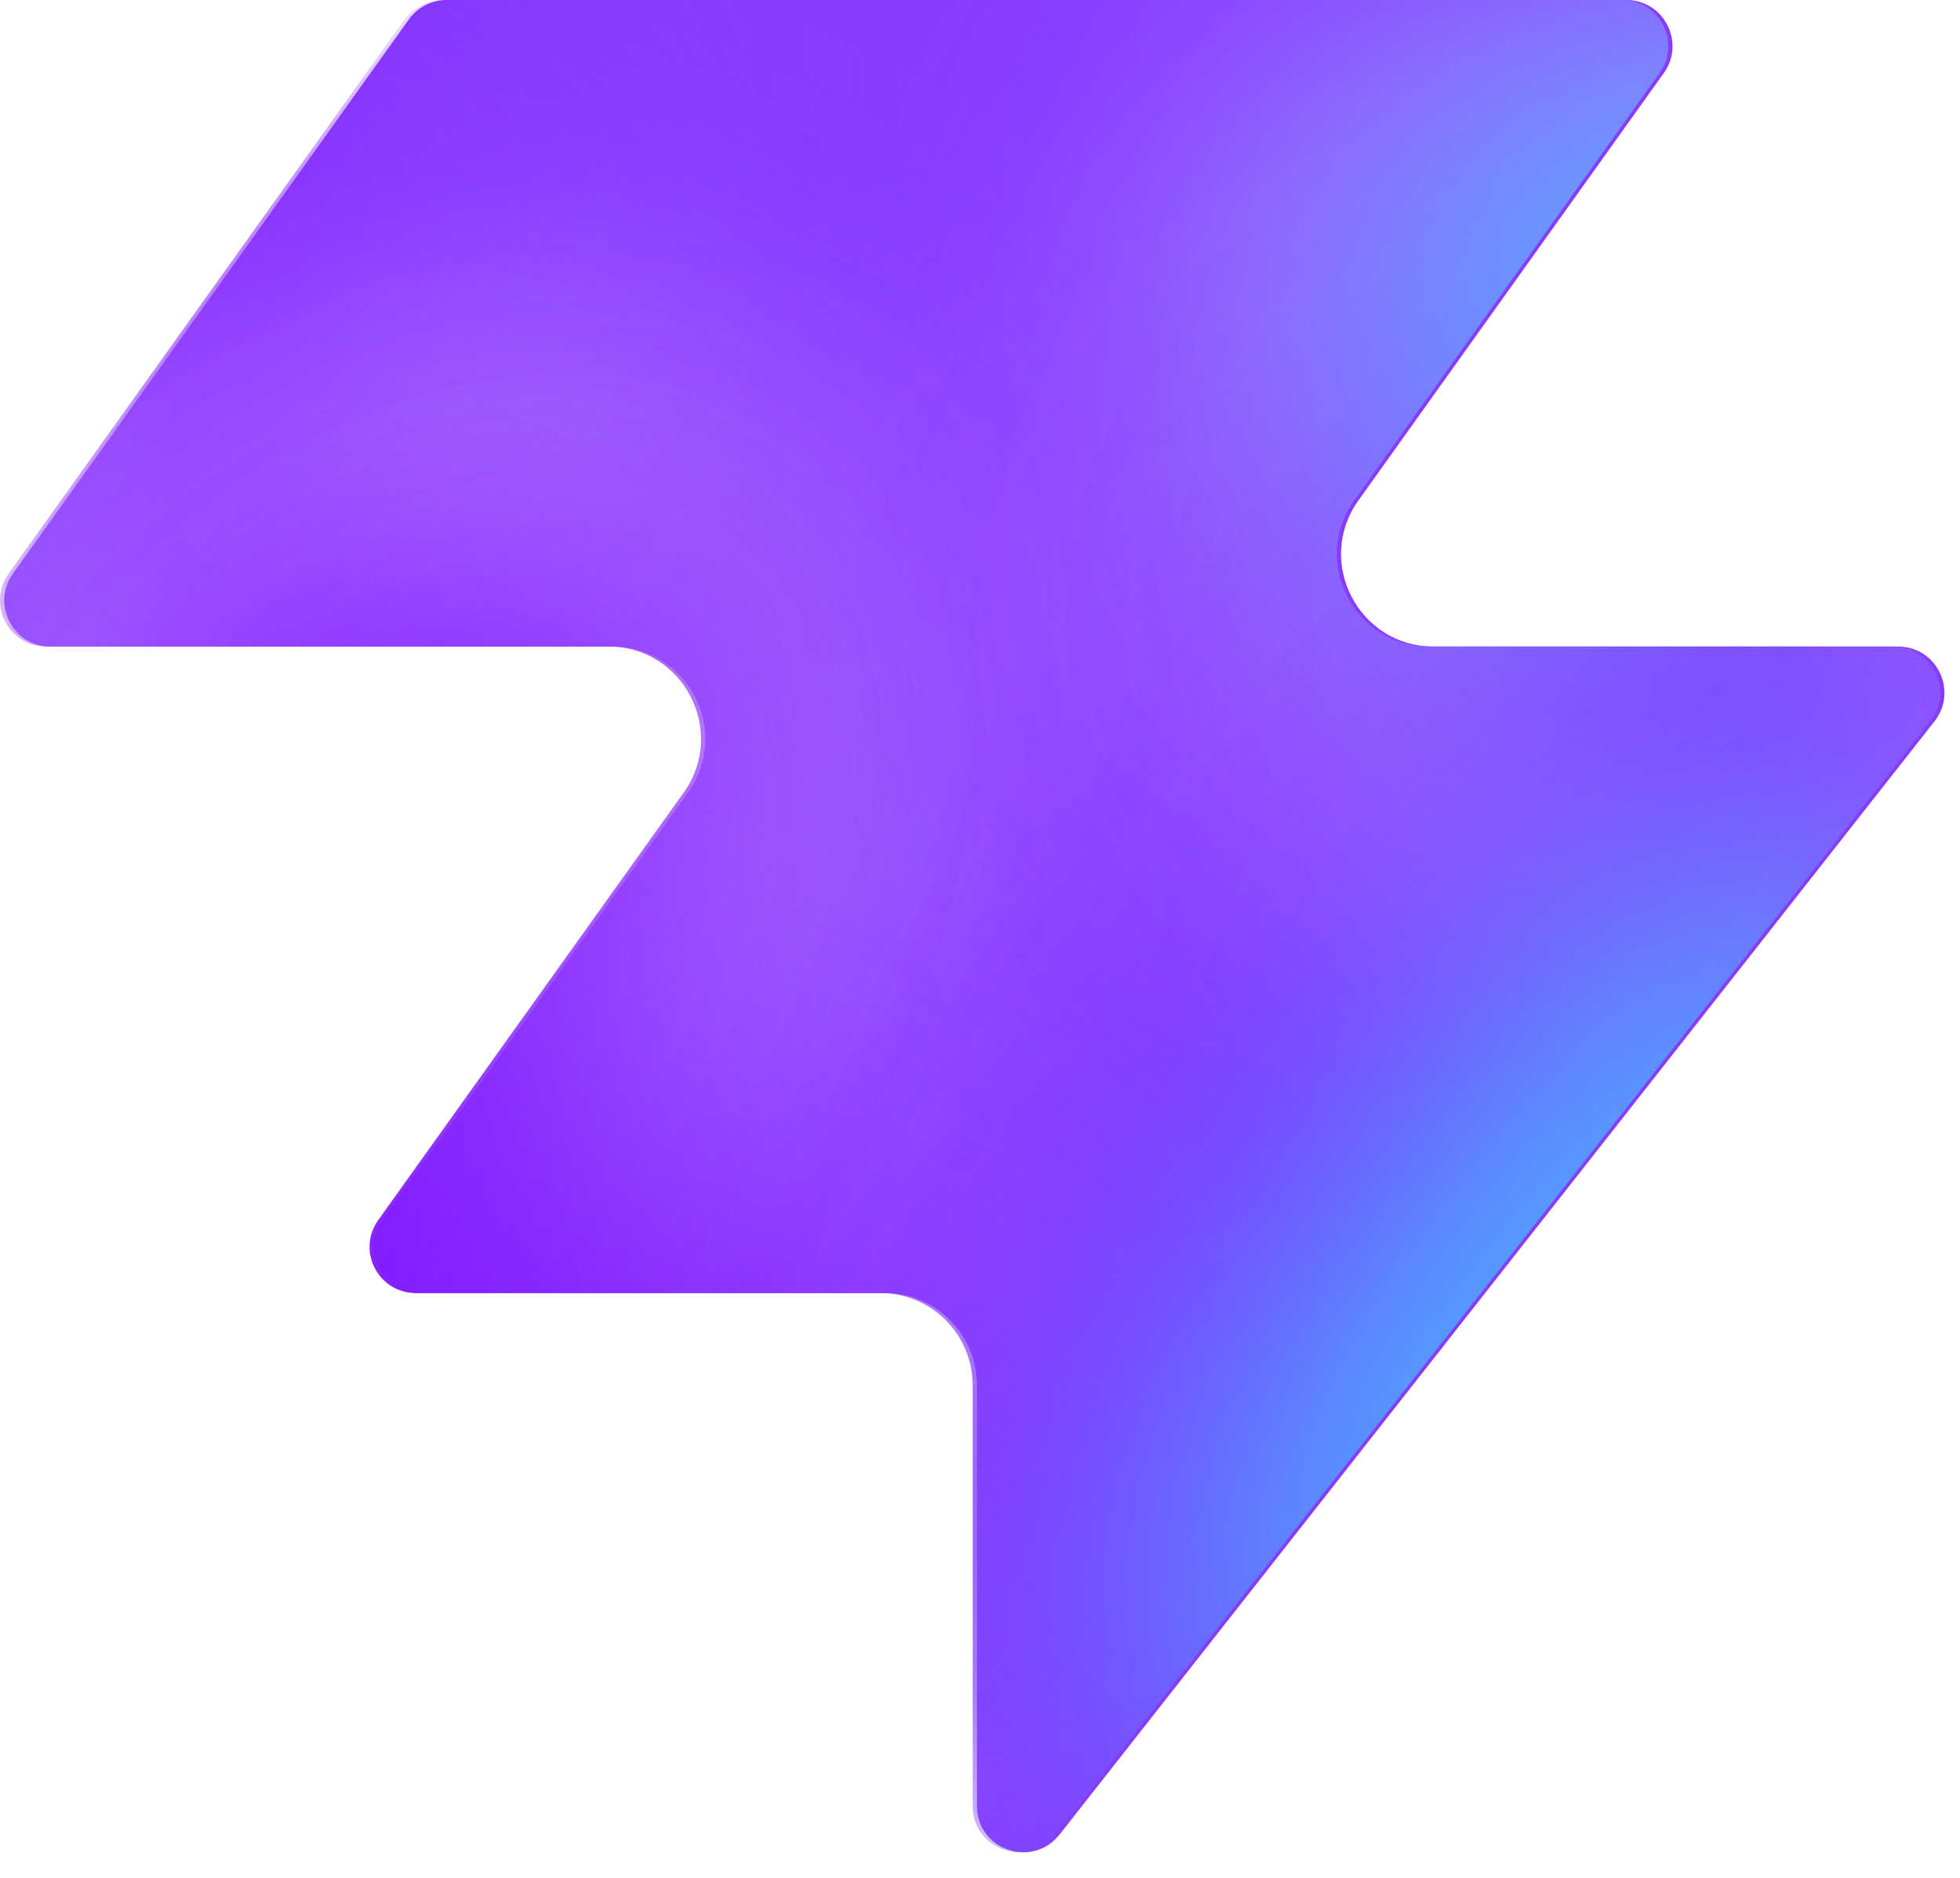
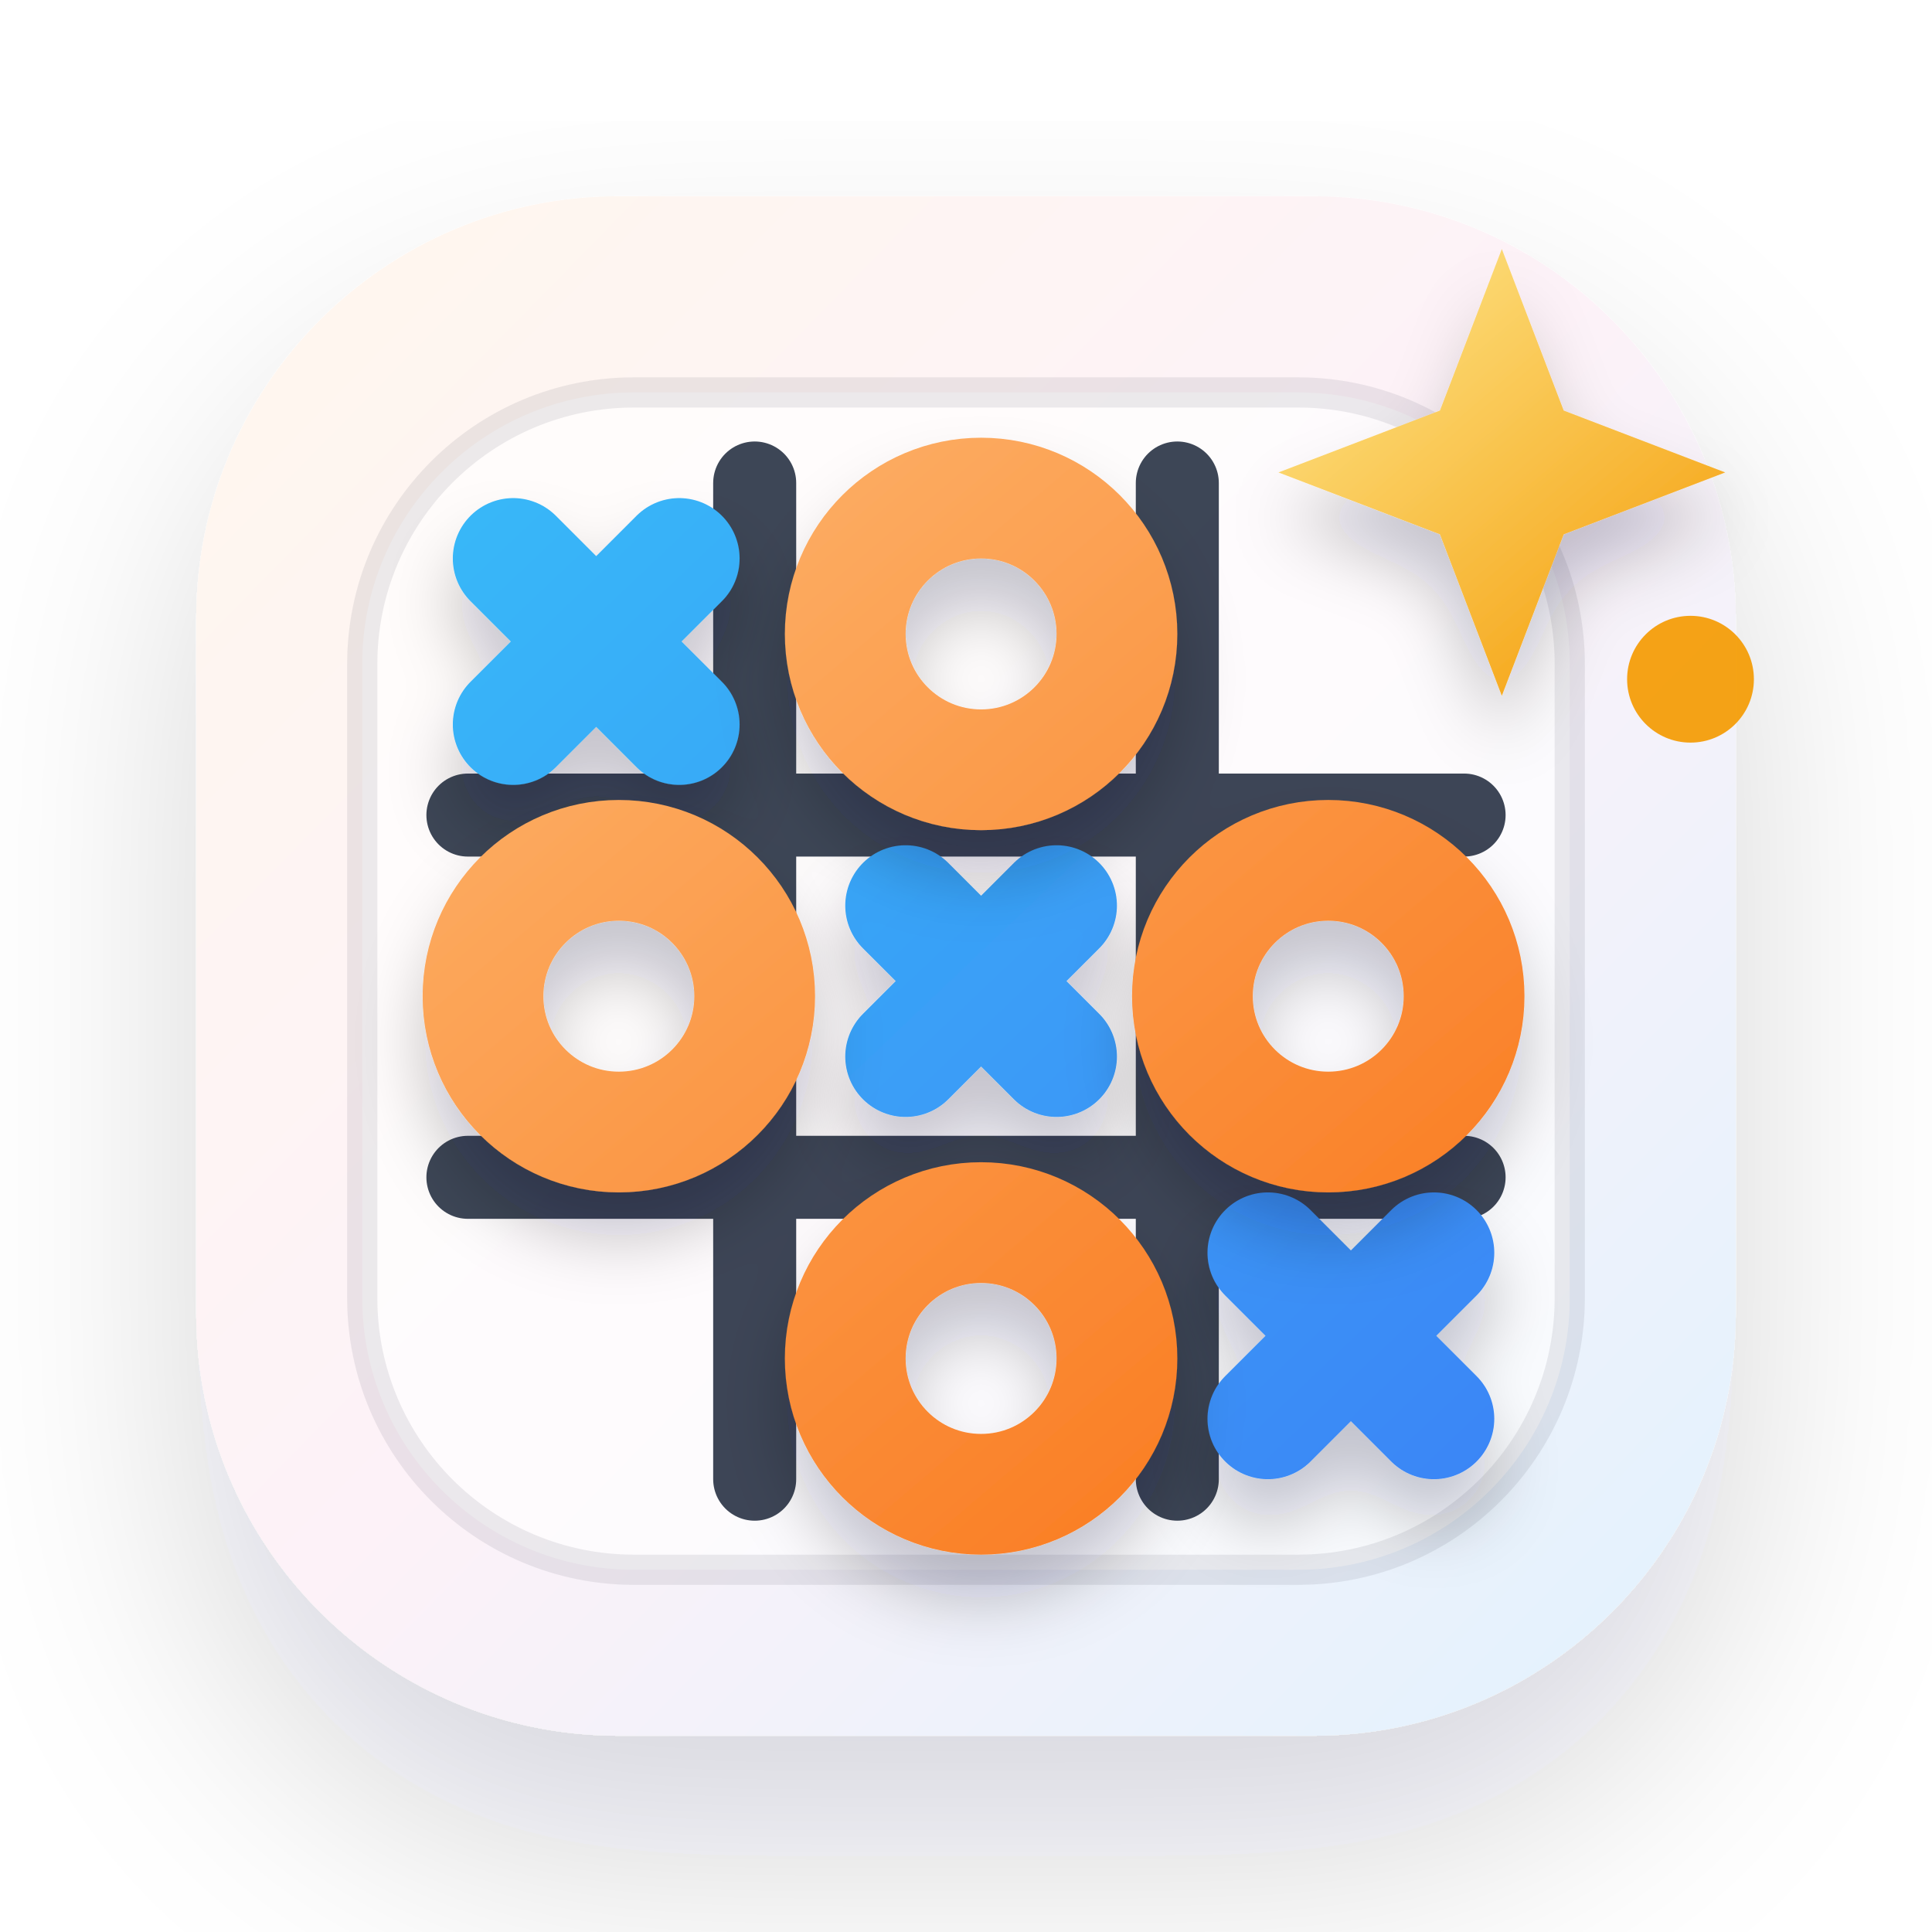
- <svg xmlns="http://www.w3.org/2000/svg" width="48" height="46" fill="none" viewBox="0 0 48 46">
-   <path fill="#863bff" d="M25.946 44.938c-.664.845-2.021.375-2.021-.698V33.937a2.26 2.26 0 0 0-2.262-2.262H10.287c-.92 0-1.456-1.04-.92-1.788l7.48-10.471c1.07-1.497 0-3.578-1.842-3.578H1.237c-.92 0-1.456-1.04-.92-1.788L10.013.474c.214-.297.556-.474.92-.474h28.894c.92 0 1.456 1.04.92 1.788l-7.48 10.471c-1.07 1.498 0 3.579 1.842 3.579h11.377c.943 0 1.473 1.088.89 1.83L25.947 44.94z" style="fill:#863bff;fill:color(display-p3 .525 .23 1);fill-opacity:1" />
-   <mask id="a" width="48" height="46" x="0" y="0" maskUnits="userSpaceOnUse" style="mask-type:alpha">
-     <path fill="#000" d="M25.842 44.938c-.664.844-2.021.375-2.021-.698V33.937a2.26 2.26 0 0 0-2.262-2.262H10.183c-.92 0-1.456-1.04-.92-1.788l7.48-10.471c1.07-1.498 0-3.579-1.842-3.579H1.133c-.92 0-1.456-1.04-.92-1.787L9.91.473c.214-.297.556-.474.92-.474h28.894c.92 0 1.456 1.04.92 1.788l-7.48 10.471c-1.07 1.498 0 3.578 1.842 3.578h11.377c.943 0 1.473 1.088.89 1.832L25.843 44.94z" style="fill:#000;fill-opacity:1" />
-   </mask>
-   <g mask="url(#a)">
-     <g filter="url(#b)">
-       <ellipse cx="5.508" cy="14.704" fill="#ede6ff" rx="5.508" ry="14.704" style="fill:#ede6ff;fill:color(display-p3 .927 .903 1);fill-opacity:1" transform="matrix(.00324 1 1 -.00324 -4.47 31.516)" />
-     </g>
-     <g filter="url(#c)">
-       <ellipse cx="10.399" cy="29.851" fill="#ede6ff" rx="10.399" ry="29.851" style="fill:#ede6ff;fill:color(display-p3 .927 .903 1);fill-opacity:1" transform="matrix(.00324 1 1 -.00324 -39.328 7.883)" />
-     </g>
-     <g filter="url(#d)">
-       <ellipse cx="5.508" cy="30.487" fill="#7e14ff" rx="5.508" ry="30.487" style="fill:#7e14ff;fill:color(display-p3 .492 .077 1);fill-opacity:1" transform="rotate(89.814 -25.913 -14.639)scale(1 -1)" />
-     </g>
-     <g filter="url(#e)">
-       <ellipse cx="5.508" cy="30.599" fill="#7e14ff" rx="5.508" ry="30.599" style="fill:#7e14ff;fill:color(display-p3 .492 .077 1);fill-opacity:1" transform="rotate(89.814 -32.644 -3.334)scale(1 -1)" />
-     </g>
-     <g filter="url(#f)">
-       <ellipse cx="5.508" cy="30.599" fill="#7e14ff" rx="5.508" ry="30.599" style="fill:#7e14ff;fill:color(display-p3 .492 .077 1);fill-opacity:1" transform="matrix(.00324 1 1 -.00324 -34.34 30.47)" />
-     </g>
-     <g filter="url(#g)">
-       <ellipse cx="14.072" cy="22.078" fill="#ede6ff" rx="14.072" ry="22.078" style="fill:#ede6ff;fill:color(display-p3 .927 .903 1);fill-opacity:1" transform="rotate(93.35 24.506 48.493)scale(-1 1)" />
-     </g>
-     <g filter="url(#h)">
-       <ellipse cx="3.47" cy="21.501" fill="#7e14ff" rx="3.47" ry="21.501" style="fill:#7e14ff;fill:color(display-p3 .492 .077 1);fill-opacity:1" transform="rotate(89.009 28.708 47.59)scale(-1 1)" />
-     </g>
-     <g filter="url(#i)">
-       <ellipse cx="3.47" cy="21.501" fill="#7e14ff" rx="3.47" ry="21.501" style="fill:#7e14ff;fill:color(display-p3 .492 .077 1);fill-opacity:1" transform="rotate(89.009 28.708 47.59)scale(-1 1)" />
-     </g>
-     <g filter="url(#j)">
-       <ellipse cx=".387" cy="8.972" fill="#7e14ff" rx="4.407" ry="29.108" style="fill:#7e14ff;fill:color(display-p3 .492 .077 1);fill-opacity:1" transform="rotate(39.51 .387 8.972)" />
-     </g>
-     <g filter="url(#k)">
-       <ellipse cx="47.523" cy="-6.092" fill="#7e14ff" rx="4.407" ry="29.108" style="fill:#7e14ff;fill:color(display-p3 .492 .077 1);fill-opacity:1" transform="rotate(37.892 47.523 -6.092)" />
-     </g>
-     <g filter="url(#l)">
-       <ellipse cx="41.412" cy="6.333" fill="#47bfff" rx="5.971" ry="9.665" style="fill:#47bfff;fill:color(display-p3 .28 .748 1);fill-opacity:1" transform="rotate(37.892 41.412 6.333)" />
-     </g>
-     <g filter="url(#m)">
-       <ellipse cx="-1.879" cy="38.332" fill="#7e14ff" rx="4.407" ry="29.108" style="fill:#7e14ff;fill:color(display-p3 .492 .077 1);fill-opacity:1" transform="rotate(37.892 -1.88 38.332)" />
-     </g>
-     <g filter="url(#n)">
-       <ellipse cx="-1.879" cy="38.332" fill="#7e14ff" rx="4.407" ry="29.108" style="fill:#7e14ff;fill:color(display-p3 .492 .077 1);fill-opacity:1" transform="rotate(37.892 -1.88 38.332)" />
-     </g>
-     <g filter="url(#o)">
-       <ellipse cx="35.651" cy="29.907" fill="#7e14ff" rx="4.407" ry="29.108" style="fill:#7e14ff;fill:color(display-p3 .492 .077 1);fill-opacity:1" transform="rotate(37.892 35.651 29.907)" />
-     </g>
-     <g filter="url(#p)">
-       <ellipse cx="38.418" cy="32.4" fill="#47bfff" rx="5.971" ry="15.297" style="fill:#47bfff;fill:color(display-p3 .28 .748 1);fill-opacity:1" transform="rotate(37.892 38.418 32.4)" />
-     </g>
-   </g>
+ <svg xmlns="http://www.w3.org/2000/svg" viewBox="0 0 128 128" role="img" aria-labelledby="title desc">
  <defs>
-     <filter id="b" width="60.045" height="41.654" x="-19.77" y="16.149" color-interpolation-filters="sRGB" filterUnits="userSpaceOnUse">
-       <feFlood flood-opacity="0" result="BackgroundImageFix" />
-       <feBlend in="SourceGraphic" in2="BackgroundImageFix" result="shape" />
-       <feGaussianBlur result="effect1_foregroundBlur_2002_17158" stdDeviation="7.659" />
+     <linearGradient id="cardGradient" x1="12" y1="14" x2="116" y2="116" gradientUnits="userSpaceOnUse">
+       <stop offset="0" stop-color="#FFF7ED" />
+       <stop offset="0.48" stop-color="#FDF2F8" />
+       <stop offset="1" stop-color="#E0F2FE" />
+     </linearGradient>
+     <linearGradient id="xGradient" x1="26" y1="24" x2="102" y2="104" gradientUnits="userSpaceOnUse">
+       <stop offset="0" stop-color="#38BDF8" />
+       <stop offset="1" stop-color="#3B82F6" />
+     </linearGradient>
+     <linearGradient id="oGradient" x1="30" y1="24" x2="98" y2="104" gradientUnits="userSpaceOnUse">
+       <stop offset="0" stop-color="#FDBA74" />
+       <stop offset="1" stop-color="#F97316" />
+     </linearGradient>
+     <linearGradient id="starGradient" x1="91" y1="14" x2="115" y2="42" gradientUnits="userSpaceOnUse">
+       <stop offset="0" stop-color="#FDE68A" />
+       <stop offset="1" stop-color="#F59E0B" />
+     </linearGradient>
+     <filter id="softShadow" x="-25%" y="-25%" width="150%" height="150%">
+       <feDropShadow dx="0" dy="8" stdDeviation="8" flood-color="#0F172A" flood-opacity="0.16" />
    </filter>
-     <filter id="c" width="90.34" height="51.437" x="-54.613" y="-7.533" color-interpolation-filters="sRGB" filterUnits="userSpaceOnUse">
-       <feFlood flood-opacity="0" result="BackgroundImageFix" />
-       <feBlend in="SourceGraphic" in2="BackgroundImageFix" result="shape" />
-       <feGaussianBlur result="effect1_foregroundBlur_2002_17158" stdDeviation="7.659" />
-     </filter>
-     <filter id="d" width="79.355" height="29.4" x="-49.64" y="2.03" color-interpolation-filters="sRGB" filterUnits="userSpaceOnUse">
-       <feFlood flood-opacity="0" result="BackgroundImageFix" />
-       <feBlend in="SourceGraphic" in2="BackgroundImageFix" result="shape" />
-       <feGaussianBlur result="effect1_foregroundBlur_2002_17158" stdDeviation="4.596" />
-     </filter>
-     <filter id="e" width="79.579" height="29.4" x="-45.045" y="20.029" color-interpolation-filters="sRGB" filterUnits="userSpaceOnUse">
-       <feFlood flood-opacity="0" result="BackgroundImageFix" />
-       <feBlend in="SourceGraphic" in2="BackgroundImageFix" result="shape" />
-       <feGaussianBlur result="effect1_foregroundBlur_2002_17158" stdDeviation="4.596" />
-     </filter>
-     <filter id="f" width="79.579" height="29.4" x="-43.513" y="21.178" color-interpolation-filters="sRGB" filterUnits="userSpaceOnUse">
-       <feFlood flood-opacity="0" result="BackgroundImageFix" />
-       <feBlend in="SourceGraphic" in2="BackgroundImageFix" result="shape" />
-       <feGaussianBlur result="effect1_foregroundBlur_2002_17158" stdDeviation="4.596" />
-     </filter>
-     <filter id="g" width="74.749" height="58.852" x="15.756" y="-17.901" color-interpolation-filters="sRGB" filterUnits="userSpaceOnUse">
-       <feFlood flood-opacity="0" result="BackgroundImageFix" />
-       <feBlend in="SourceGraphic" in2="BackgroundImageFix" result="shape" />
-       <feGaussianBlur result="effect1_foregroundBlur_2002_17158" stdDeviation="7.659" />
-     </filter>
-     <filter id="h" width="61.377" height="25.362" x="23.548" y="2.284" color-interpolation-filters="sRGB" filterUnits="userSpaceOnUse">
-       <feFlood flood-opacity="0" result="BackgroundImageFix" />
-       <feBlend in="SourceGraphic" in2="BackgroundImageFix" result="shape" />
-       <feGaussianBlur result="effect1_foregroundBlur_2002_17158" stdDeviation="4.596" />
-     </filter>
-     <filter id="i" width="61.377" height="25.362" x="23.548" y="2.284" color-interpolation-filters="sRGB" filterUnits="userSpaceOnUse">
-       <feFlood flood-opacity="0" result="BackgroundImageFix" />
-       <feBlend in="SourceGraphic" in2="BackgroundImageFix" result="shape" />
-       <feGaussianBlur result="effect1_foregroundBlur_2002_17158" stdDeviation="4.596" />
-     </filter>
-     <filter id="j" width="56.045" height="63.649" x="-27.636" y="-22.853" color-interpolation-filters="sRGB" filterUnits="userSpaceOnUse">
-       <feFlood flood-opacity="0" result="BackgroundImageFix" />
-       <feBlend in="SourceGraphic" in2="BackgroundImageFix" result="shape" />
-       <feGaussianBlur result="effect1_foregroundBlur_2002_17158" stdDeviation="4.596" />
-     </filter>
-     <filter id="k" width="54.814" height="64.646" x="20.116" y="-38.415" color-interpolation-filters="sRGB" filterUnits="userSpaceOnUse">
-       <feFlood flood-opacity="0" result="BackgroundImageFix" />
-       <feBlend in="SourceGraphic" in2="BackgroundImageFix" result="shape" />
-       <feGaussianBlur result="effect1_foregroundBlur_2002_17158" stdDeviation="4.596" />
-     </filter>
-     <filter id="l" width="33.541" height="35.313" x="24.641" y="-11.323" color-interpolation-filters="sRGB" filterUnits="userSpaceOnUse">
-       <feFlood flood-opacity="0" result="BackgroundImageFix" />
-       <feBlend in="SourceGraphic" in2="BackgroundImageFix" result="shape" />
-       <feGaussianBlur result="effect1_foregroundBlur_2002_17158" stdDeviation="4.596" />
-     </filter>
-     <filter id="m" width="54.814" height="64.646" x="-29.286" y="6.009" color-interpolation-filters="sRGB" filterUnits="userSpaceOnUse">
-       <feFlood flood-opacity="0" result="BackgroundImageFix" />
-       <feBlend in="SourceGraphic" in2="BackgroundImageFix" result="shape" />
-       <feGaussianBlur result="effect1_foregroundBlur_2002_17158" stdDeviation="4.596" />
-     </filter>
-     <filter id="n" width="54.814" height="64.646" x="-29.286" y="6.009" color-interpolation-filters="sRGB" filterUnits="userSpaceOnUse">
-       <feFlood flood-opacity="0" result="BackgroundImageFix" />
-       <feBlend in="SourceGraphic" in2="BackgroundImageFix" result="shape" />
-       <feGaussianBlur result="effect1_foregroundBlur_2002_17158" stdDeviation="4.596" />
-     </filter>
-     <filter id="o" width="54.814" height="64.646" x="8.244" y="-2.416" color-interpolation-filters="sRGB" filterUnits="userSpaceOnUse">
-       <feFlood flood-opacity="0" result="BackgroundImageFix" />
-       <feBlend in="SourceGraphic" in2="BackgroundImageFix" result="shape" />
-       <feGaussianBlur result="effect1_foregroundBlur_2002_17158" stdDeviation="4.596" />
-     </filter>
-     <filter id="p" width="39.409" height="43.623" x="18.713" y="10.588" color-interpolation-filters="sRGB" filterUnits="userSpaceOnUse">
-       <feFlood flood-opacity="0" result="BackgroundImageFix" />
-       <feBlend in="SourceGraphic" in2="BackgroundImageFix" result="shape" />
-       <feGaussianBlur result="effect1_foregroundBlur_2002_17158" stdDeviation="4.596" />
+     <filter id="symbolShadow" x="-30%" y="-30%" width="160%" height="160%">
+       <feDropShadow dx="0" dy="3" stdDeviation="2.2" flood-color="#0F172A" flood-opacity="0.22" />
    </filter>
  </defs>
+   <rect x="13" y="13" width="102" height="102" rx="28" fill="url(#cardGradient)" filter="url(#softShadow)" />
+   <rect x="24" y="26" width="80" height="78" rx="18" fill="rgba(255,255,255,0.72)" stroke="rgba(15,23,42,0.08)" stroke-width="2" />
+   <g stroke="#1E293B" stroke-width="5.5" stroke-linecap="round" opacity="0.86">
+     <path d="M50 32V98" />
+     <path d="M78 32V98" />
+     <path d="M31 54H97" />
+     <path d="M31 78H97" />
+   </g>
+   <g filter="url(#symbolShadow)" stroke="url(#xGradient)" stroke-width="8" stroke-linecap="round">
+     <path d="M34 37L45 48" />
+     <path d="M45 37L34 48" />
+     <path d="M60 60L70 70" />
+     <path d="M70 60L60 70" />
+     <path d="M84 83L95 94" />
+     <path d="M95 83L84 94" />
+   </g>
+   <g filter="url(#symbolShadow)" fill="none" stroke="url(#oGradient)" stroke-width="8" stroke-linecap="round">
+     <circle cx="65" cy="42" r="9" />
+     <circle cx="41" cy="66" r="9" />
+     <circle cx="88" cy="66" r="9" />
+     <circle cx="65" cy="90" r="9" />
+   </g>
+   <path d="M99.5 16.5L103.6 27.2L114.3 31.3L103.6 35.4L99.5 46.1L95.4 35.4L84.7 31.3L95.4 27.2L99.5 16.5Z" fill="url(#starGradient)" filter="url(#symbolShadow)" />
+   <circle cx="112" cy="45" r="4.2" fill="#F59E0B" opacity="0.95" />
</svg>
